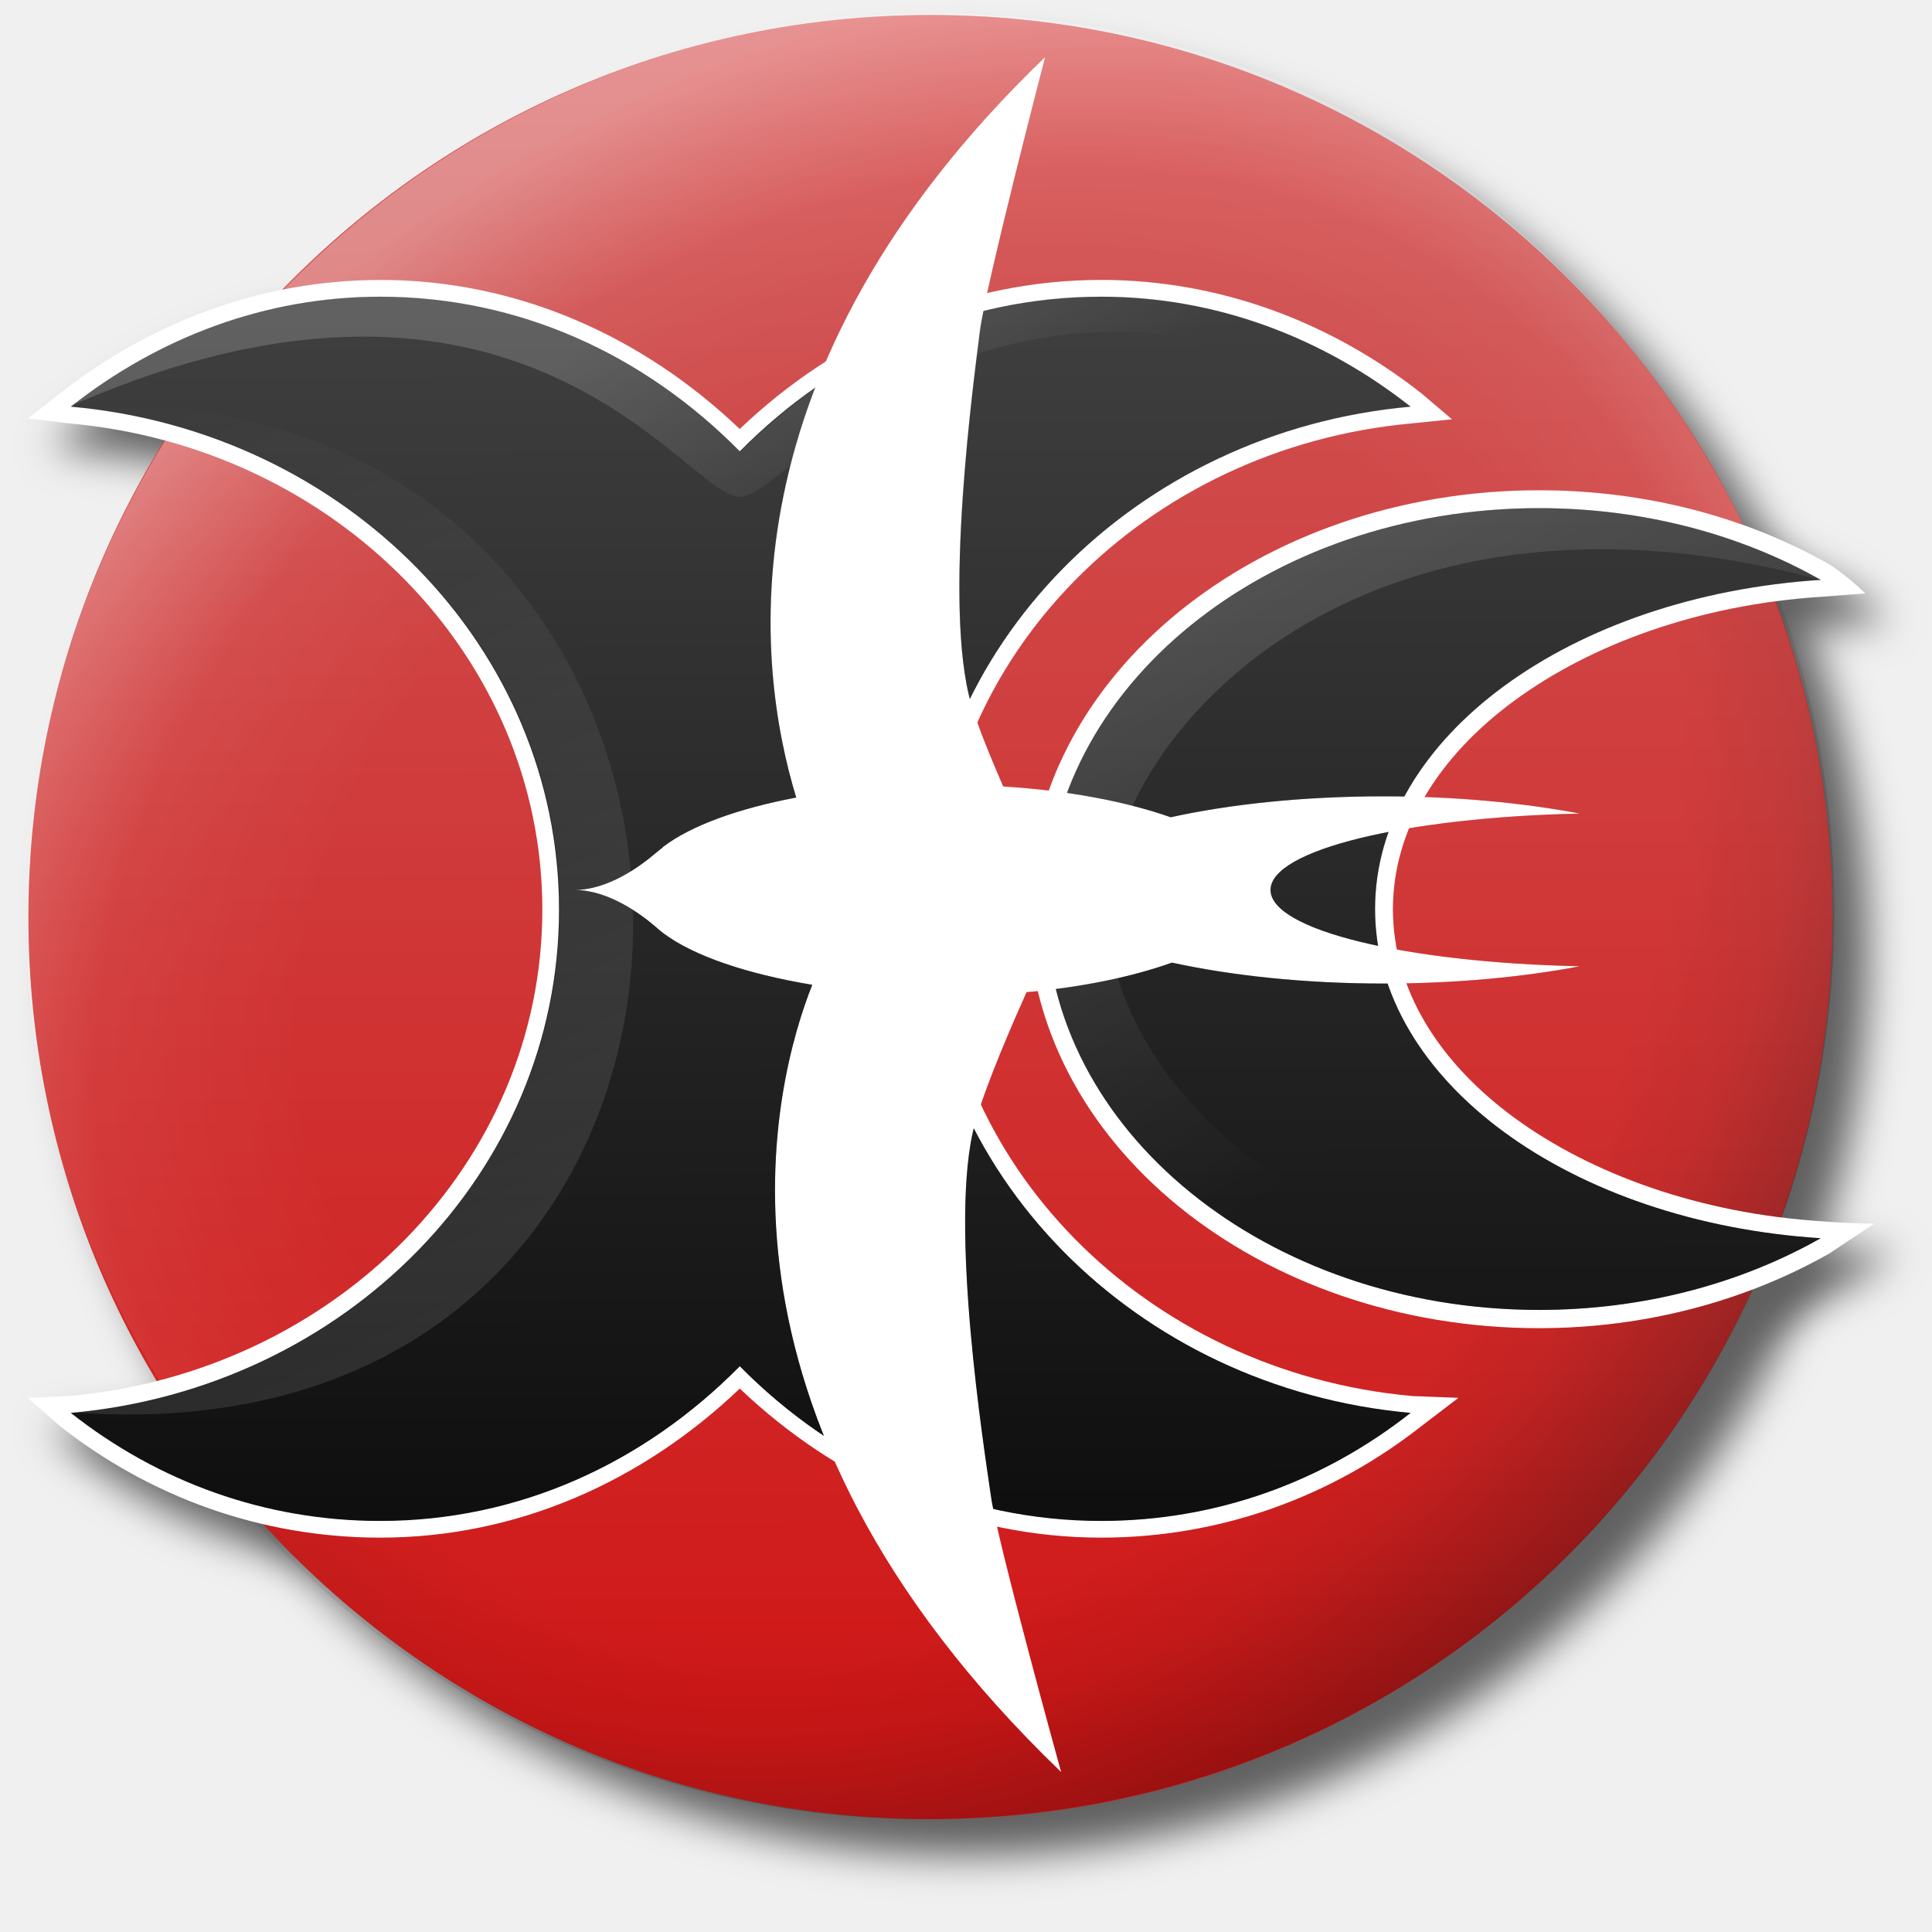
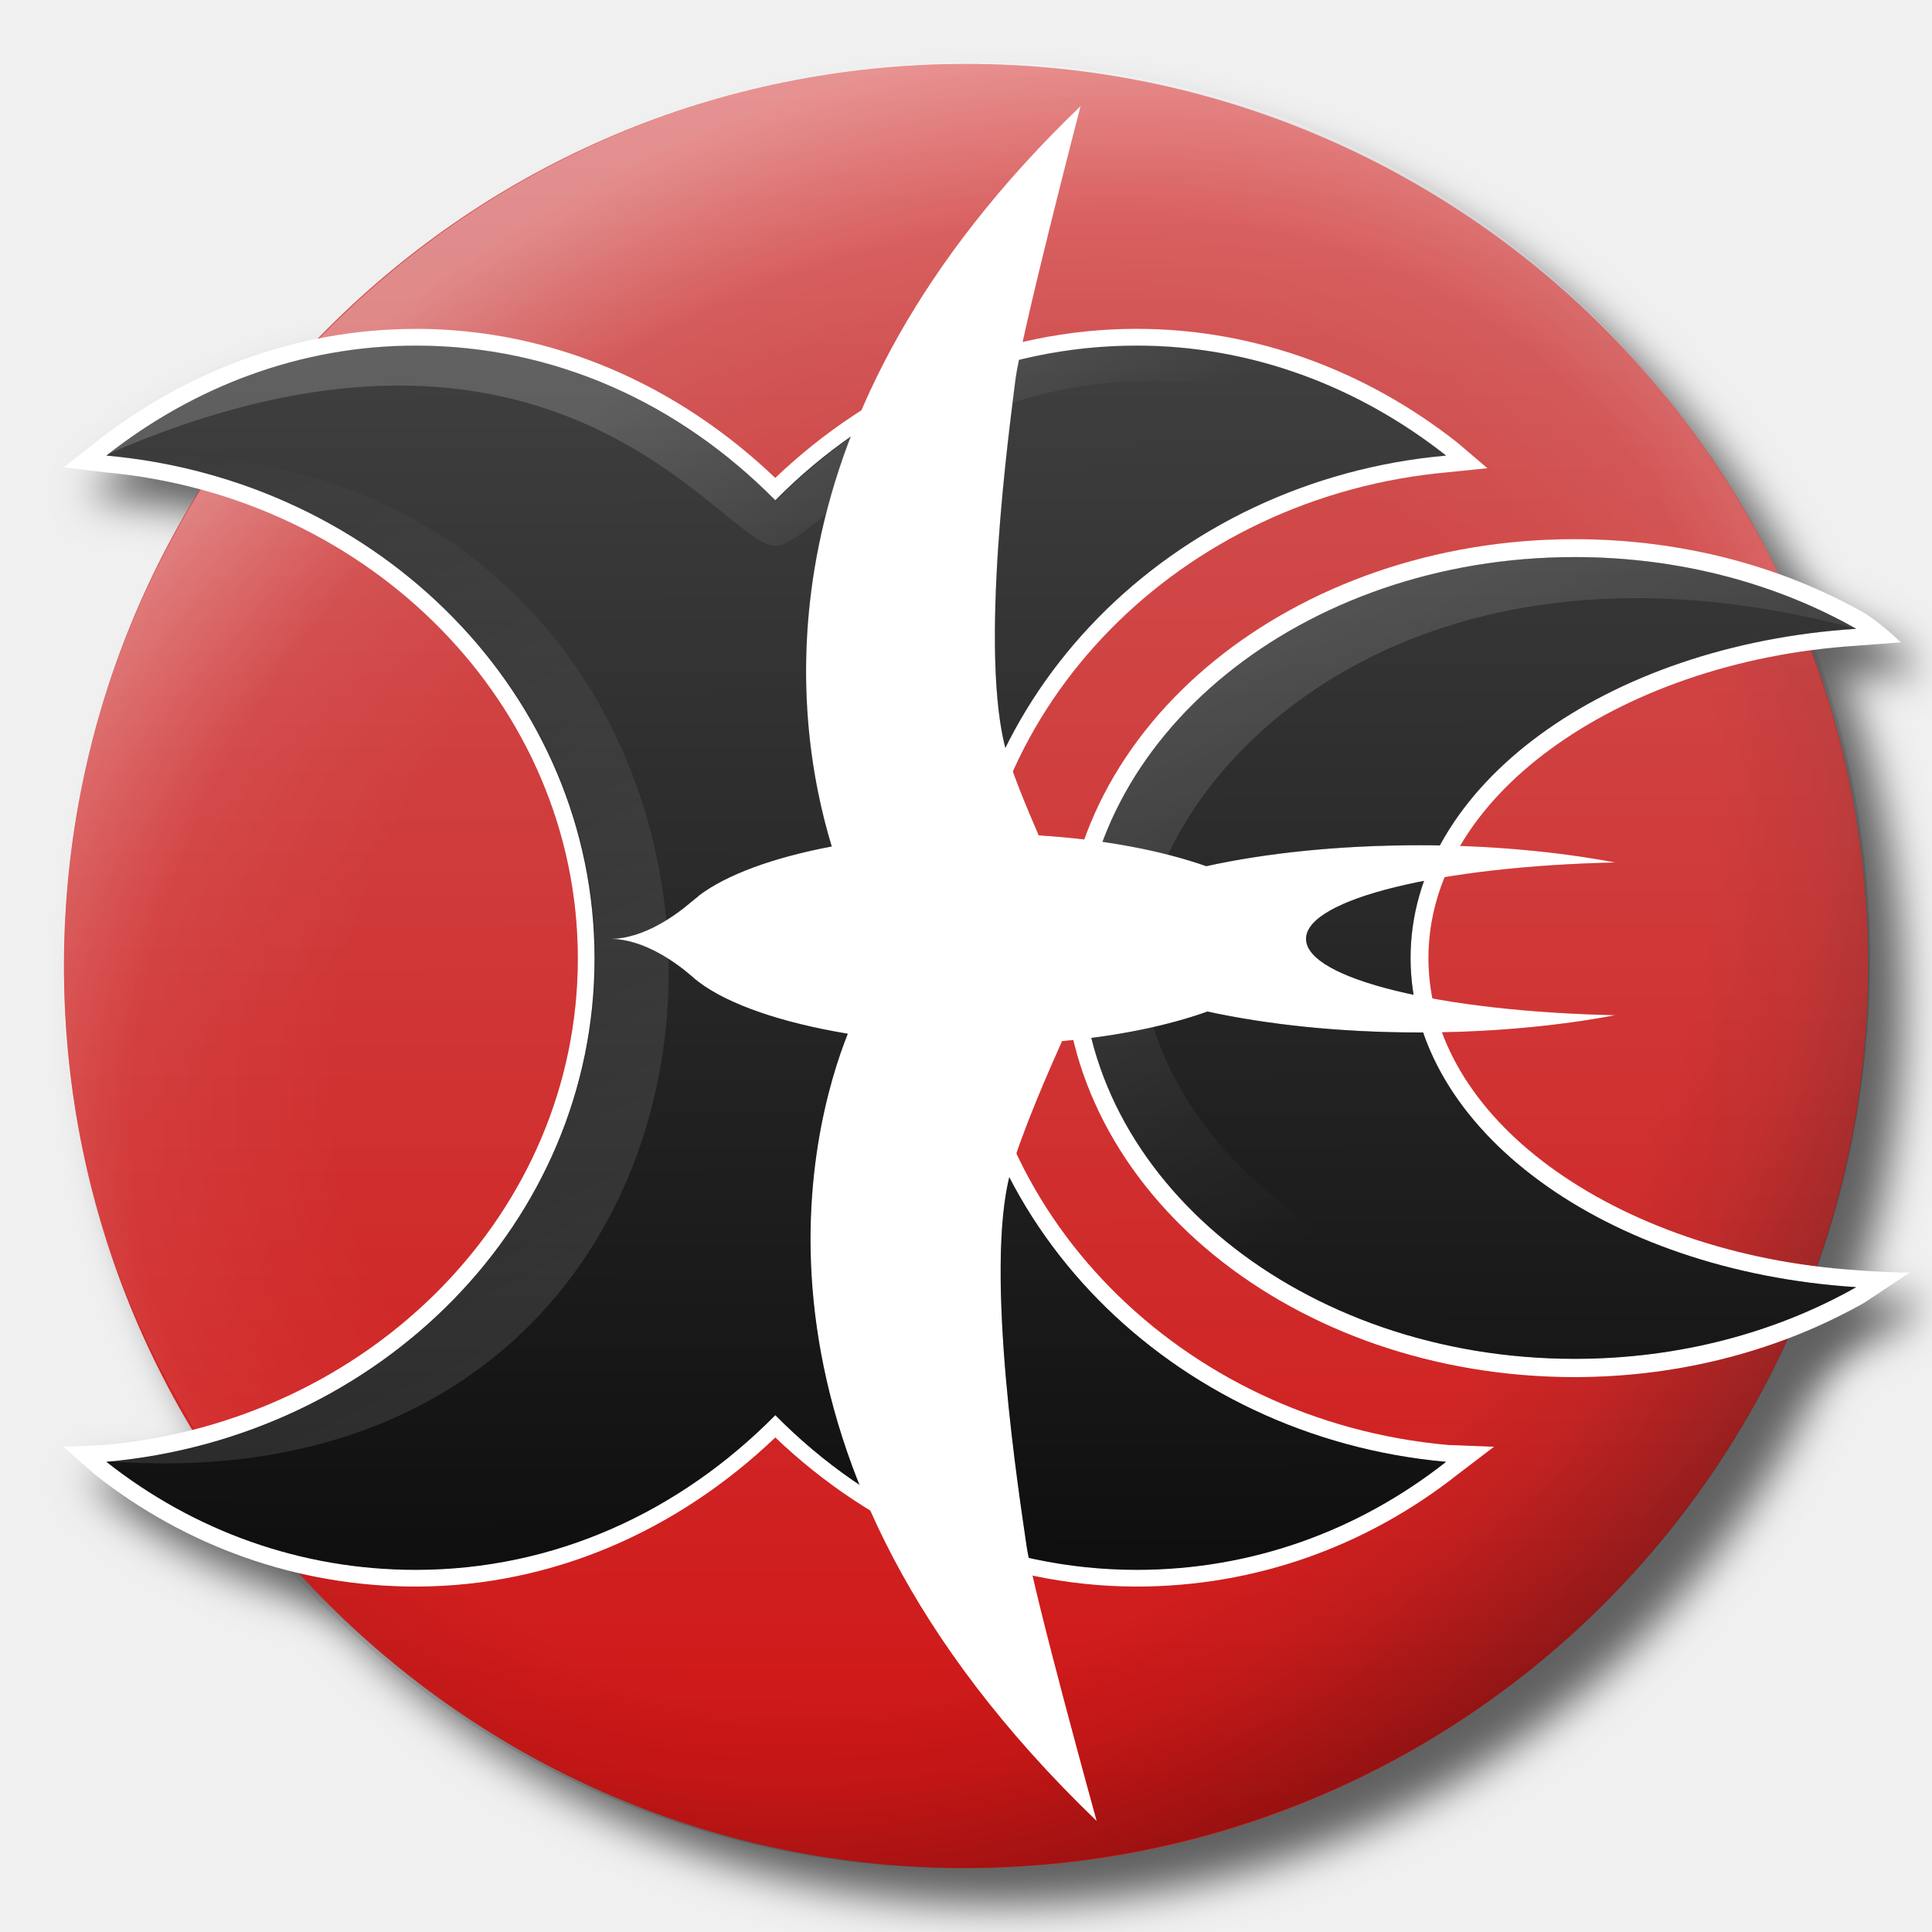
<svg xmlns="http://www.w3.org/2000/svg" xmlns:xlink="http://www.w3.org/1999/xlink" width="267" height="267" id="svg6431" version="1.1" style="display:inline;enable-background:new" viewBox="0 -14.8 272 272">
  <defs id="defs6433">
    <linearGradient id="linearGradient3737">
      <stop style="stop-color:#000000;stop-opacity:1;" offset="0" id="stop3739" />
      <stop style="stop-color:#ffffff;stop-opacity:1;" offset="1" id="stop3741" />
    </linearGradient>
    <linearGradient id="linearGradient5077">
      <stop style="stop-color:#fffeff;stop-opacity:1;" offset="0" id="stop5079" />
      <stop style="stop-color:#fffeff;stop-opacity:0;" offset="1" id="stop5081" />
    </linearGradient>
    <linearGradient id="linearGradient5091">
      <stop style="stop-color:#fffeff;stop-opacity:1;" offset="0" id="stop5093" />
      <stop style="stop-color:#fffeff;stop-opacity:0;" offset="1" id="stop5095" />
    </linearGradient>
    <linearGradient id="linearGradient5097">
      <stop style="stop-color:#fffeff;stop-opacity:1;" offset="0" id="stop5099" />
      <stop style="stop-color:#fffeff;stop-opacity:0;" offset="1" id="stop5101" />
    </linearGradient>
    <linearGradient xlink:href="#linearGradient5097" id="linearGradient6720" gradientUnits="userSpaceOnUse" gradientTransform="matrix(2.763134,0,0,2.821533,-909.8943,337.7867)" x1="354.729" y1="231.96" x2="331.811" y2="182.338" />
    <linearGradient xlink:href="#linearGradient5091" id="linearGradient6722" gradientUnits="userSpaceOnUse" gradientTransform="matrix(2.763134,0,0,2.821533,-909.8943,337.7867)" x1="362.675" y1="176.071" x2="371.379" y2="189.978" />
    <linearGradient xlink:href="#linearGradient5077" id="linearGradient6724" gradientUnits="userSpaceOnUse" gradientTransform="matrix(8.394934,0,0,8.394951,-5.622329,-7776.198)" spreadMethod="pad" x1="20.249" y1="1029.575" x2="25.564" y2="1038.782" />
    <radialGradient id="radialGradient5029-1" gradientUnits="userSpaceOnUse" cx="47.25" cy="82.5" r="3.78" fx="47.25" fy="82.5" gradientTransform="matrix(0.205043,0,0,0.205043,63.39111,1005.405)">
      <stop offset="0.286" style="stop-color:#000000;stop-opacity:0;" id="stop5031-7" />
      <stop id="stop4671-4" style="stop-color:#000000;stop-opacity:0;" offset="0.7" />
      <stop offset="0.8" style="stop-color:#000000;stop-opacity:0.196;" id="stop3766" />
      <stop offset="1.00" style="stop-color: rgb(0, 0, 0);" id="stop5033-0" />
    </radialGradient>
    <radialGradient r="15.977" fy="15.935" fx="15.977" cy="15.935" cx="15.977" gradientTransform="matrix(8.011541,-6.391535,5.190444,6.50602,-83.45232,125.4452)" gradientUnits="userSpaceOnUse" id="radialGradient3106" xlink:href="#radialGradient5029-1" />
    <radialGradient id="radialGradient5021-4" gradientUnits="userSpaceOnUse" cx="47.25" cy="82.5" r="3.78" fx="47.25" fy="82.5" gradientTransform="matrix(0.205043,0,0,0.205043,63.39111,1005.405)">
      <stop offset="0" style="stop-color:#ffffff;stop-opacity:0;" id="stop5025-8" />
      <stop id="stop3768" style="stop-color:#ffffff;stop-opacity:0;" offset="0.6" />
      <stop id="stop3721-8" style="stop-color:#ffffff;stop-opacity:0.196;" offset="0.8" />
      <stop id="stop3719-2" style="stop-color:#ffffff;stop-opacity:1;" offset="1" />
    </radialGradient>
    <radialGradient r="15.977" fy="-13.203" fx="26.492" cy="-13.203" cx="26.492" gradientTransform="matrix(4.322631,6.019453,-7.667295,5.505988,-92.44255,40.33294)" gradientUnits="userSpaceOnUse" id="radialGradient3743" xlink:href="#radialGradient5021-4" />
    <filter id="filter3765" style="color-interpolation-filters:sRGB">
      <feBlend mode="lighten" in2="BackgroundImage" id="feBlend3767" />
    </filter>
    <filter id="filter3884" style="color-interpolation-filters:sRGB">
      <feBlend mode="multiply" in2="BackgroundImage" id="feBlend3886" />
    </filter>
    <linearGradient xlink:href="#linearGradient3737" id="linearGradient3743" x1="131.902" y1="267" x2="131.221" y2="0" gradientUnits="userSpaceOnUse" />
    <filter id="filter3905">
      <feGaussianBlur stdDeviation="1.012" id="feGaussianBlur3907" />
    </filter>
    <filter id="filter3909">
      <feGaussianBlur stdDeviation="0.356" id="feGaussianBlur3911" />
    </filter>
    <filter id="filter3913">
      <feGaussianBlur stdDeviation="1.012" id="feGaussianBlur3915" />
    </filter>
    <filter id="filter3917">
      <feGaussianBlur stdDeviation="2.827" id="feGaussianBlur3919" />
    </filter>
  </defs>
-   <g id="layer4" style="display:inline;opacity:0.6;filter:url(#filter3884)" transform="translate(2.999992,-13.68749)">
+   <g id="layer4" style="display:inline;opacity:0.6;filter:url(#filter3884)" transform="translate(7.999998,-6.799998)">
    <g transform="matrix(2.763134,0,0,2.821533,-904.7377,-450.5755)" id="g28-4-8" style="display:inline;fill:#ffffff;fill-opacity:1;stroke:none;filter:url(#filter3905)">
      <g id="g30-9-2" style="fill:#ffffff;fill-opacity:1;stroke:none" />
      <g id="g34-2-0" style="fill:#ffffff;fill-opacity:1;stroke:none" />
      <g id="g34-8-4-2" style="fill:#ffffff;fill-opacity:1;stroke:none" />
    </g>
    <circle style="display:inline;fill:#000000;fill-opacity:1;fill-rule:nonzero;stroke:none;filter:url(#filter3909);enable-background:new" id="path5438-7" transform="matrix(7.948951,0,0,7.948951,5.957061,6.435168)" cx="15.977" cy="15.935" r="15.977" />
    <g transform="matrix(2.763134,0,0,2.821533,-906.7377,-454.5755)" id="g28-4-1" style="display:inline;fill:#000000;fill-opacity:1;stroke:none;filter:url(#filter3913);enable-background:new">
      <g id="g30-9-26" style="fill:#000000;fill-opacity:1;stroke:none">
        <path style="fill:#000000;fill-opacity:1" d="m 406.625,186.594 c -14.264,0 -26.031,9.25 -26.031,20.906 0,11.655 11.767,20.906 26.031,20.906 5.484,0 10.576,-1.387 14.781,-3.719 0,0 2.297,-1.497 2.297,-1.497 -1.381,-0.012 -2.66,-0.118 -2.66,-0.118 -6.222,-0.391 -11.756,-2.356 -15.669,-5.166 -3.913,-2.81 -6.188,-6.464 -6.188,-10.406 0,-3.942 2.274,-7.589 6.188,-10.406 3.913,-2.818 9.435,-4.795 15.656,-5.185 0,0 2.228,-0.166 2.228,-0.166 -1.082,-1.014 -1.853,-1.461 -1.853,-1.461 -4.209,-2.333 -9.3,-3.688 -14.781,-3.688 z" id="path4602-0" />
      </g>
      <g id="g34-2-4" style="fill:#000000;fill-opacity:1;stroke:none" />
      <g id="g34-8-4-9" style="fill:#000000;fill-opacity:1;stroke:none" />
    </g>
    <path style="display:inline;fill:#000000;fill-opacity:1;filter:url(#filter3917);enable-background:new" d="m 53.675,42.299 c -16.747,0 -32.402,5.974 -45.123,16.002 0,0 -4.422,3.487 -4.422,3.487 0,0 5.734,0.705 5.734,0.705 37.502,3.35 66.635,32.798 66.635,68.471 0,35.679 -29.132,65.119 -66.635,68.472 0,0 -5.796,0.269 -5.796,0.269 0,0 4.484,3.931 4.484,3.931 12.737,10.036 28.402,15.741 45.123,15.741 19.353,0 36.974,-7.956 50.632,-20.987 13.689,13.052 31.532,20.987 50.894,20.987 16.72,0 32.383,-5.701 45.123,-15.741 0,0 5.175,-3.946 5.175,-3.946 0,0 -6.487,-0.252 -6.487,-0.252 -37.504,-3.352 -66.897,-32.8 -66.897,-68.472 0,-35.662 29.394,-65.123 66.897,-68.471 0,0 5.575,-0.571 5.575,-0.571 0,0 -4.263,-3.624 -4.263,-3.624 -12.723,-10.024 -28.376,-16.002 -45.123,-16.002 -19.362,0 -37.205,7.934 -50.894,20.987 C 90.65,50.253 73.028,42.299 53.675,42.299 v 8.39e-4 z" id="path4484-4" />
  </g>
-   <g id="layer3" style="display:inline" transform="translate(2.999992,194.3125)">
+   <g id="layer3" style="display:inline" transform="translate(7.999998,201.2)">
    <circle style="display:inline;fill:#d01717;fill-opacity:1;fill-rule:nonzero;stroke:none" id="path5438" transform="matrix(7.948951,0,0,7.948951,1,-206.6648)" cx="15.977" cy="15.935" r="15.977" />
  </g>
-   <g id="layer2" style="display:inline;opacity:0.343" transform="translate(2.999992,-13.68749)">
+   <g id="layer2" style="display:inline;opacity:0.343" transform="translate(7.999998,-6.799998)">
    <path style="display:inline;fill:url(#radialGradient3106);fill-opacity:1;fill-rule:nonzero;stroke:none" d="M 25.6,204.562 C 48.989,235.165 85.765,255 127.256,255 c 71.656,0 128,-57.308 128,-128 0,-18.439 -3.981,-35.911 -11,-51.75 z" id="path4663" />
    <path style="display:inline;fill:url(#radialGradient3743);fill-opacity:1;fill-rule:nonzero;stroke:none" d="M 27.915,205.591 244.258,76.664 C 223.598,31.588 181.053,0.8 128.8,0.8 58.108,0.8 0.8,58.107 0.8,128.799 c 0,29.201 10.654,55.254 27.115,76.791 z" id="path5438-17" />
  </g>
-   <g id="layer10" style="display:inline" transform="translate(2.999992,-13.68749)">
+   <g id="layer10" style="display:inline" transform="translate(7.999998,-6.799998)">
    <g transform="matrix(2.763134,0,0,2.821533,-909.8943,-458.5755)" id="g28-4" style="display:inline;fill:#ffffff;fill-opacity:1;stroke:none">
      <g id="g30-9" style="fill:#ffffff;fill-opacity:1;stroke:none">
        <path style="fill:#ffffff;fill-opacity:1" d="m 406.625,186.594 c -14.264,0 -26.031,9.25 -26.031,20.906 0,11.655 11.767,20.906 26.031,20.906 5.484,0 10.576,-1.387 14.781,-3.719 0,0 2.297,-1.497 2.297,-1.497 -1.381,-0.012 -2.66,-0.118 -2.66,-0.118 -6.222,-0.391 -11.756,-2.356 -15.669,-5.166 -3.913,-2.81 -6.188,-6.464 -6.188,-10.406 0,-3.942 2.274,-7.589 6.188,-10.406 3.913,-2.818 9.435,-4.795 15.656,-5.185 0,0 2.228,-0.166 2.228,-0.166 -1.082,-1.014 -1.853,-1.461 -1.853,-1.461 -4.209,-2.333 -9.3,-3.688 -14.781,-3.688 z" id="path4602" />
      </g>
      <g id="g34-2" style="fill:#ffffff;fill-opacity:1;stroke:none" />
      <g id="g34-8-4" style="fill:#ffffff;fill-opacity:1;stroke:none" />
    </g>
    <path transform="matrix(8.394934,0,0,8.394951,-5.622329,-8572.56)" style="display:inline;fill:#ffffff;fill-opacity:1" d="m 6.688,1025.719 c -1.995,0 -3.86,0.712 -5.375,1.906 0,0 -0.527,0.415 -0.527,0.415 0,0 0.683,0.084 0.683,0.084 4.467,0.399 7.938,3.907 7.938,8.156 0,4.25 -3.47,7.757 -7.938,8.156 0,0 -0.69,0.032 -0.69,0.032 0,0 0.534,0.468 0.534,0.468 1.517,1.196 3.383,1.875 5.375,1.875 2.305,0 4.404,-0.948 6.031,-2.5 1.631,1.555 3.756,2.5 6.062,2.5 1.992,0 3.857,-0.679 5.375,-1.875 0,0 0.616,-0.47 0.616,-0.47 0,0 -0.773,-0.03 -0.773,-0.03 -4.467,-0.399 -7.969,-3.907 -7.969,-8.156 0,-4.248 3.501,-7.757 7.969,-8.156 0,0 0.664,-0.068 0.664,-0.068 0,0 -0.508,-0.432 -0.508,-0.432 -1.516,-1.194 -3.38,-1.906 -5.375,-1.906 -2.306,0 -4.432,0.945 -6.062,2.5 -1.627,-1.552 -3.726,-2.5 -6.031,-2.5 v 10e-5 z" id="path4484" />
  </g>
-   <g id="layer1" transform="translate(2.999992,-810.0497)" style="display:inline">
+   <g id="layer1" transform="translate(7.999998,-803.1622)" style="display:inline">
    <g style="fill:#000000" id="g30" transform="matrix(2.763134,0,0,2.821533,-909.8943,337.7867)">
      <path id="path32" d="m 398.274,207.492 c 0,-8.577 9.966,-15.625 22.708,-16.425 -4.068,-2.255 -9.011,-3.578 -14.346,-3.578 -13.878,0 -25.129,8.955 -25.129,20.003 0,11.046 11.251,20.003 25.129,20.003 5.334,0 10.278,-1.323 14.346,-3.578 -12.742,-0.801 -22.708,-7.848 -22.708,-16.425 z" style="fill:#000000" />
    </g>
    <path transform="matrix(8.394934,0,0,8.394951,-5.622329,-7776.198)" style="fill:#000000" id="path7570" d="m 6.688,1026 c -1.926,0 -3.718,0.685 -5.188,1.844 4.603,0.411 8.188,4.032 8.188,8.437 0,4.406 -3.584,8.026 -8.188,8.438 1.469,1.158 3.261,1.812 5.188,1.812 2.324,0 4.425,-0.968 6.031,-2.594 1.606,1.626 3.738,2.594 6.062,2.594 1.926,0 3.718,-0.654 5.188,-1.812 -4.603,-0.411 -8.219,-4.031 -8.219,-8.438 0,-4.406 3.615,-8.027 8.219,-8.437 -1.47,-1.158 -3.261,-1.844 -5.188,-1.844 -2.324,0 -4.457,0.968 -6.062,2.594 C 11.113,1026.968 9.012,1026 6.688,1026 Z" />
  </g>
-   <g style="display:inline;opacity:0.323" transform="translate(2.999992,-810.0497)" id="g3651">
+   <g style="display:inline;opacity:0.323" transform="translate(7.999998,-803.1622)" id="g3651">
    <path id="path3659" d="m 6.944,852.396 c 19.323,1.727 36.538,10.189 48.923,22.843 12.385,12.655 19.939,29.5 19.939,47.995 0,18.495 -7.554,35.341 -19.939,47.994 C 43.482,983.881 26.266,992.344 6.944,994.071 60.574,998.228 86.554,961.466 86.136,924.336 85.719,887.205 58.904,849.707 6.944,852.396 Z" style="opacity:0.5;fill:url(#linearGradient6720);fill-opacity:1" />
    <path id="path3661" d="m 195.533,852.396 c -12.337,-9.721 -27.336,-15.426 -43.508,-15.426 -19.51,0 -37.308,8.293 -50.789,21.941 -13.481,-13.649 -31.276,-21.941 -50.786,-21.941 -16.173,0 -31.171,5.703 -43.506,15.426 63.661,-27.857 86.738,12.807 94.17,12.807 7.91,0 31.887,-42.276 94.419,-12.807 z" style="opacity:0.6;fill:url(#linearGradient6722);fill-opacity:1" />
    <path id="path3663" d="m 152.863,923.233 c 0,-24.201 35.268,-63.815 100.472,-46.344 -11.24,-6.363 -24.899,-10.095 -39.64,-10.095 -38.347,0 -69.435,25.267 -69.435,56.44 0,31.166 31.088,56.439 69.435,56.439 14.739,0 28.4,-3.733 39.64,-10.096 -61.788,16.557 -100.472,-18.979 -100.472,-46.343 z" style="opacity:0.6;fill:url(#linearGradient6724);fill-opacity:1;stroke:none" />
  </g>
-   <g id="layer7" style="display:inline" transform="translate(2.999992,-13.68749)">
+   <g id="layer7" style="display:inline" transform="translate(7.999998,-6.799998)">
    <g transform="matrix(2.763134,0,0,2.756176,-909.8943,-443.5479)" id="g46" style="display:inline;fill:#ffffff;fill-opacity:1;stroke:none">
      <path style="fill:#ffffff;fill-opacity:1;stroke:none" d="m 26.781,1.25 c -8.25,7.927 -7.333,15.43 -6.312,18.781 -1.491,0.282 -2.677,0.718 -3.375,1.25 -0.011,0.008 -0.021,0.023 -0.031,0.031 -0.02,0.019 -0.058,0.041 -0.156,0.125 -0.36,0.309 -1.192,0.938 -2.062,0.938 0.871,0 1.703,0.628 2.062,0.938 0.059,0.054 0.119,0.104 0.188,0.156 0.764,0.576 2.111,1.034 3.781,1.312 -0.956,2.406 -3.246,10.775 6.312,19.969 0,0 -1.62,-5.853 -1.781,-7 C 25.245,36.603 24.319,30.792 25,28.312 c 0.277,-1.011 1.022,-2.699 1.312,-3.344 1.435,-0.129 2.695,-0.395 3.688,-0.75 1.486,0.324 3.325,0.531 5.375,0.531 1.845,0 3.562,-0.17 4.969,-0.438 C 35.937,24.218 32.5,23.392 32.5,22.375 c 0,-1.017 3.437,-1.842 7.844,-1.938 C 38.937,20.17 37.22,20 35.375,20 c -2.064,0 -3.915,0.203 -5.406,0.531 -1.122,-0.394 -2.583,-0.679 -4.25,-0.781 -0.322,-0.746 -0.654,-1.551 -0.812,-2.094 C 24.18,15.164 24.986,9.363 25.125,8.219 25.266,7.075 26.781,1.25 26.781,1.25 Z" id="swift" transform="matrix(2.008585,0,0,2.013655,327.6683,160.9288)" />
    </g>
  </g>
-   <g id="layer5" style="display:inline;opacity:0.3;filter:url(#filter3765)" transform="translate(0,-16.68749)">
+   <g id="layer5" style="display:inline;opacity:0.3;filter:url(#filter3765)" transform="translate(5.000006,-9.799998)">
    <path style="display:inline;fill:url(#linearGradient3743);fill-opacity:1;fill-rule:nonzero;stroke:none" d="M 131,4 C 95.183,4 62.838,18.837 39.75,42.688 28.237,44.988 17.565,50.092 8.406,57.312 l -4.438,3.469 5.75,0.719 c 4.623,0.413 9.108,1.237 13.438,2.406 C 11.013,83.378 4,106.362 4,131 c 0,23.89 6.592,46.226 18.062,65.312 -3.991,1.015 -8.109,1.746 -12.344,2.125 l -5.812,0.281 4.5,3.906 c 8.447,6.655 18.18,11.399 28.656,13.844 C 60.292,241.991 93.77,258 131,258 c 51.425,0 95.715,-30.577 115.688,-74.531 3.793,-1.439 7.406,-3.166 10.812,-5.094 l 6.344,-4.219 c -3.817,-0.034 -7.344,-0.312 -7.344,-0.312 -1.947,-0.125 -3.856,-0.327 -5.75,-0.562 C 255.423,160.049 258,145.832 258,131 c 0,-15.64 -2.86,-30.601 -8.031,-44.438 2.135,-0.284 4.297,-0.515 6.5,-0.656 L 262.625,85.438 c -2.989,-2.862 -5.125,-4.125 -5.125,-4.125 -3.791,-2.146 -7.832,-4.009 -12.094,-5.531 C 224.865,33.297 181.353,4 131,4 Z" id="path5438-1" />
    <g transform="matrix(2.763134,0,0,2.821533,-906.8943,-455.5755)" id="g28-4-7" style="display:inline;fill:#ffffff;fill-opacity:1;stroke:none">
      <g id="g30-9-4" style="fill:#ffffff;fill-opacity:1;stroke:none" />
      <g id="g34-2-9" style="fill:#ffffff;fill-opacity:1;stroke:none" />
      <g id="g34-8-4-4" style="fill:#ffffff;fill-opacity:1;stroke:none" />
    </g>
  </g>
</svg>
